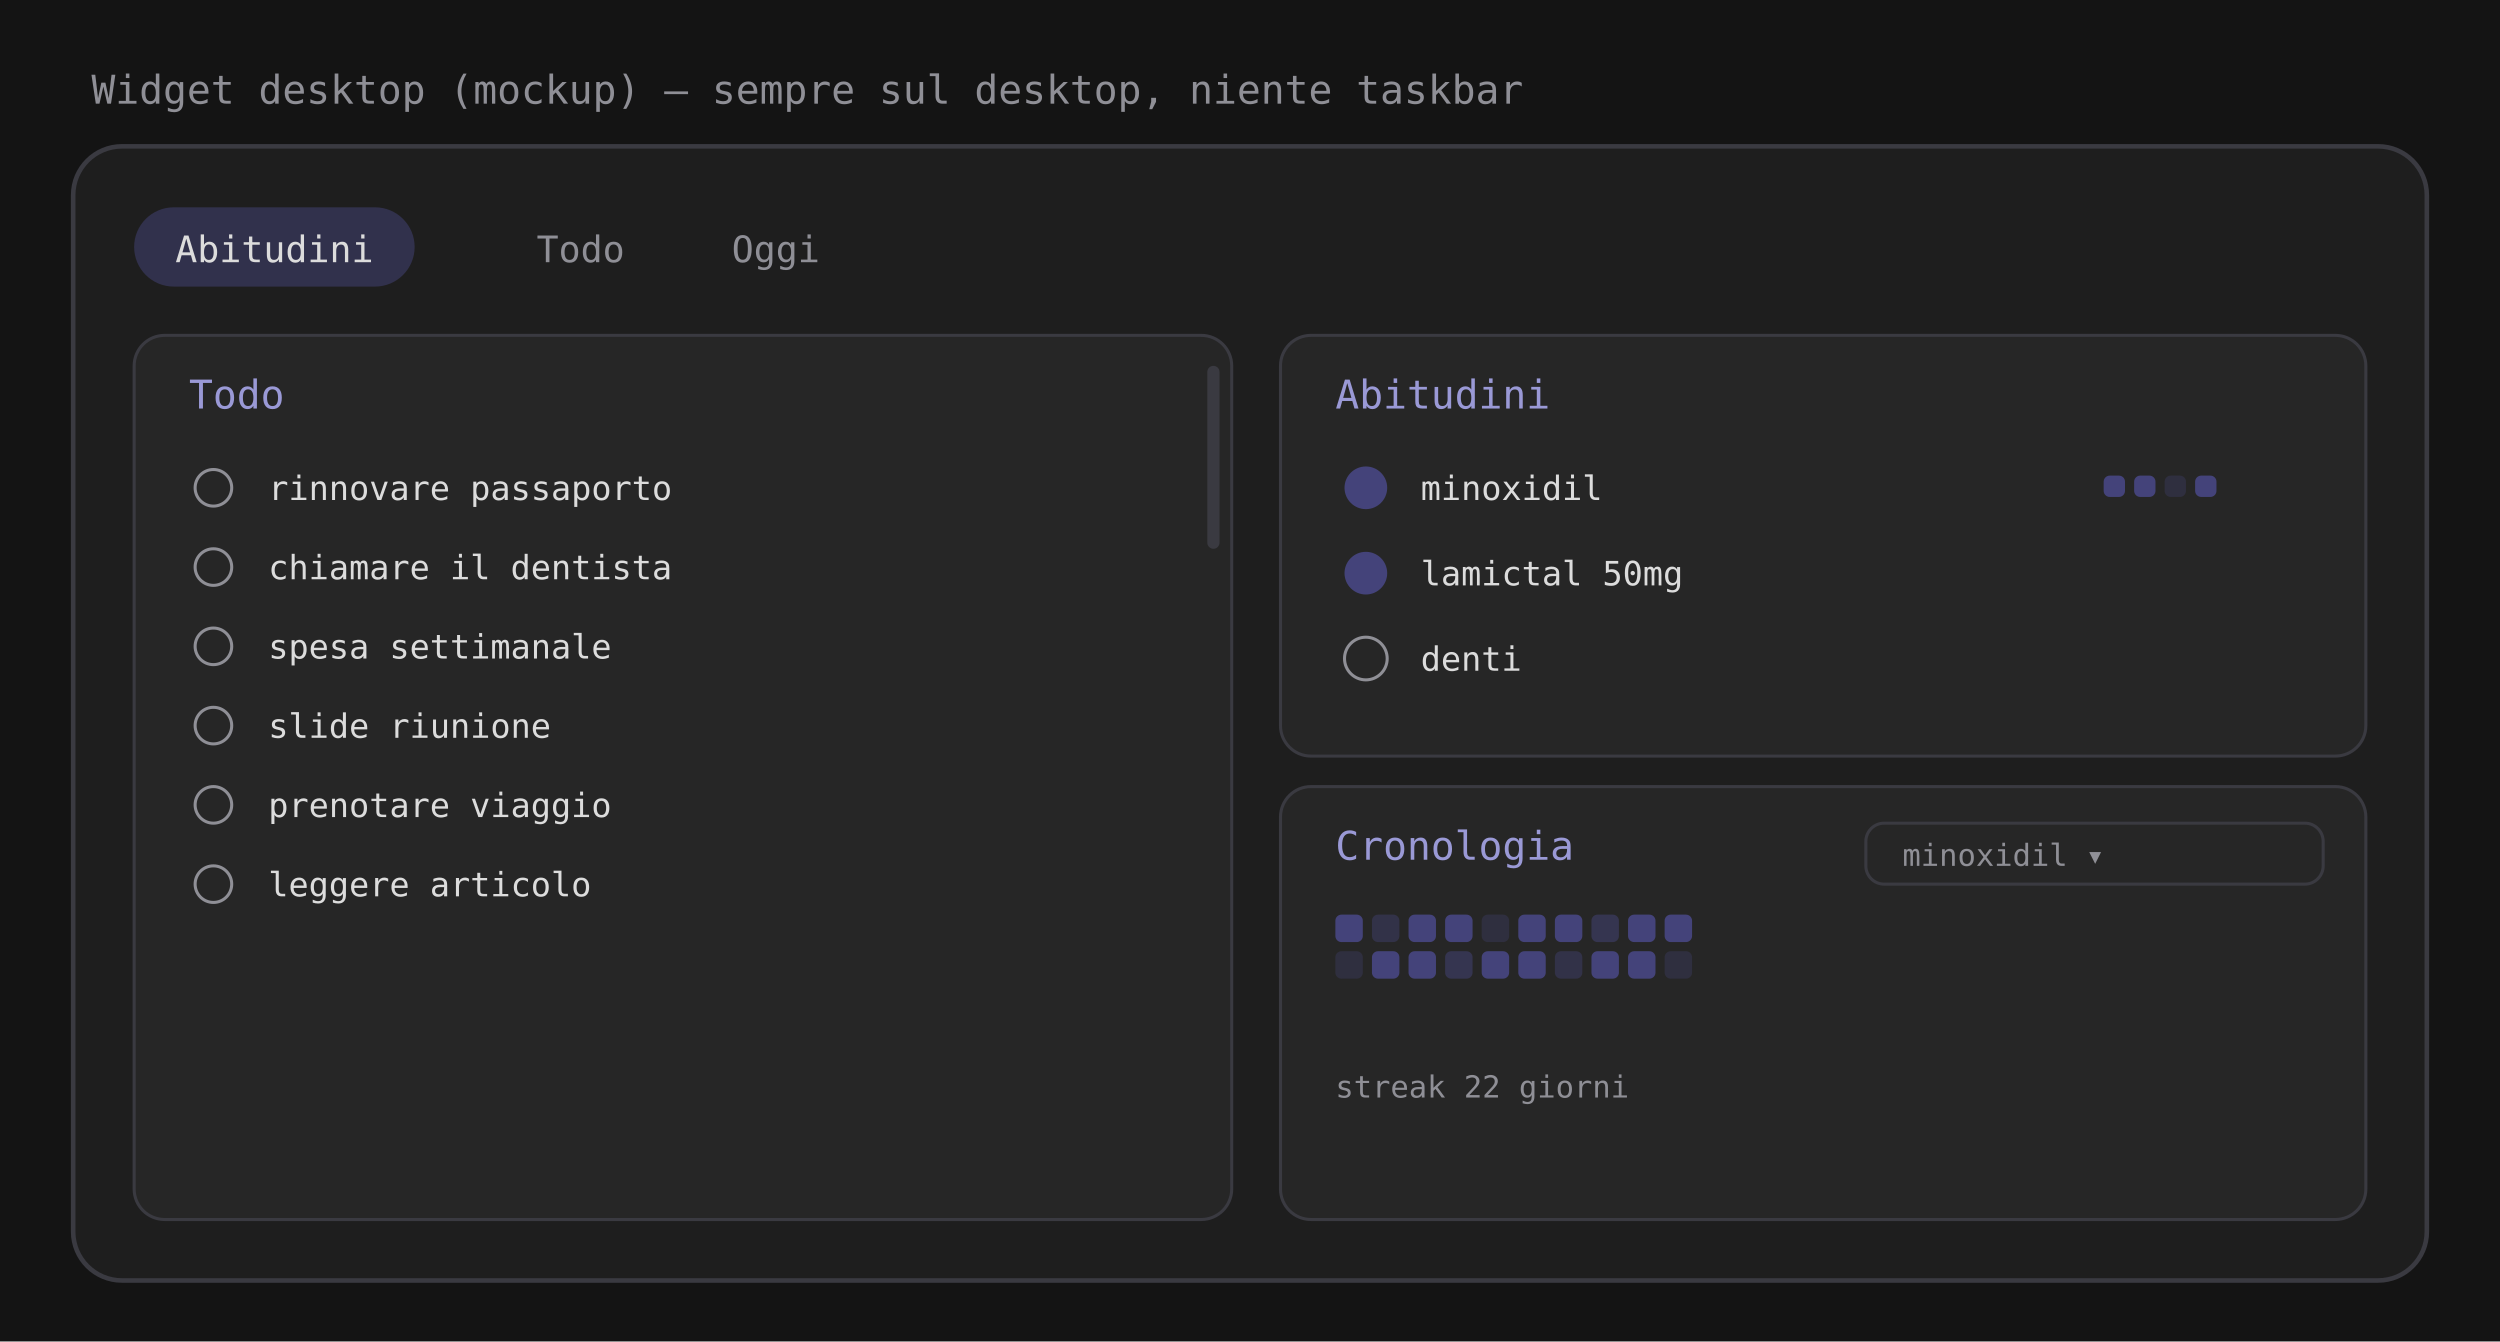
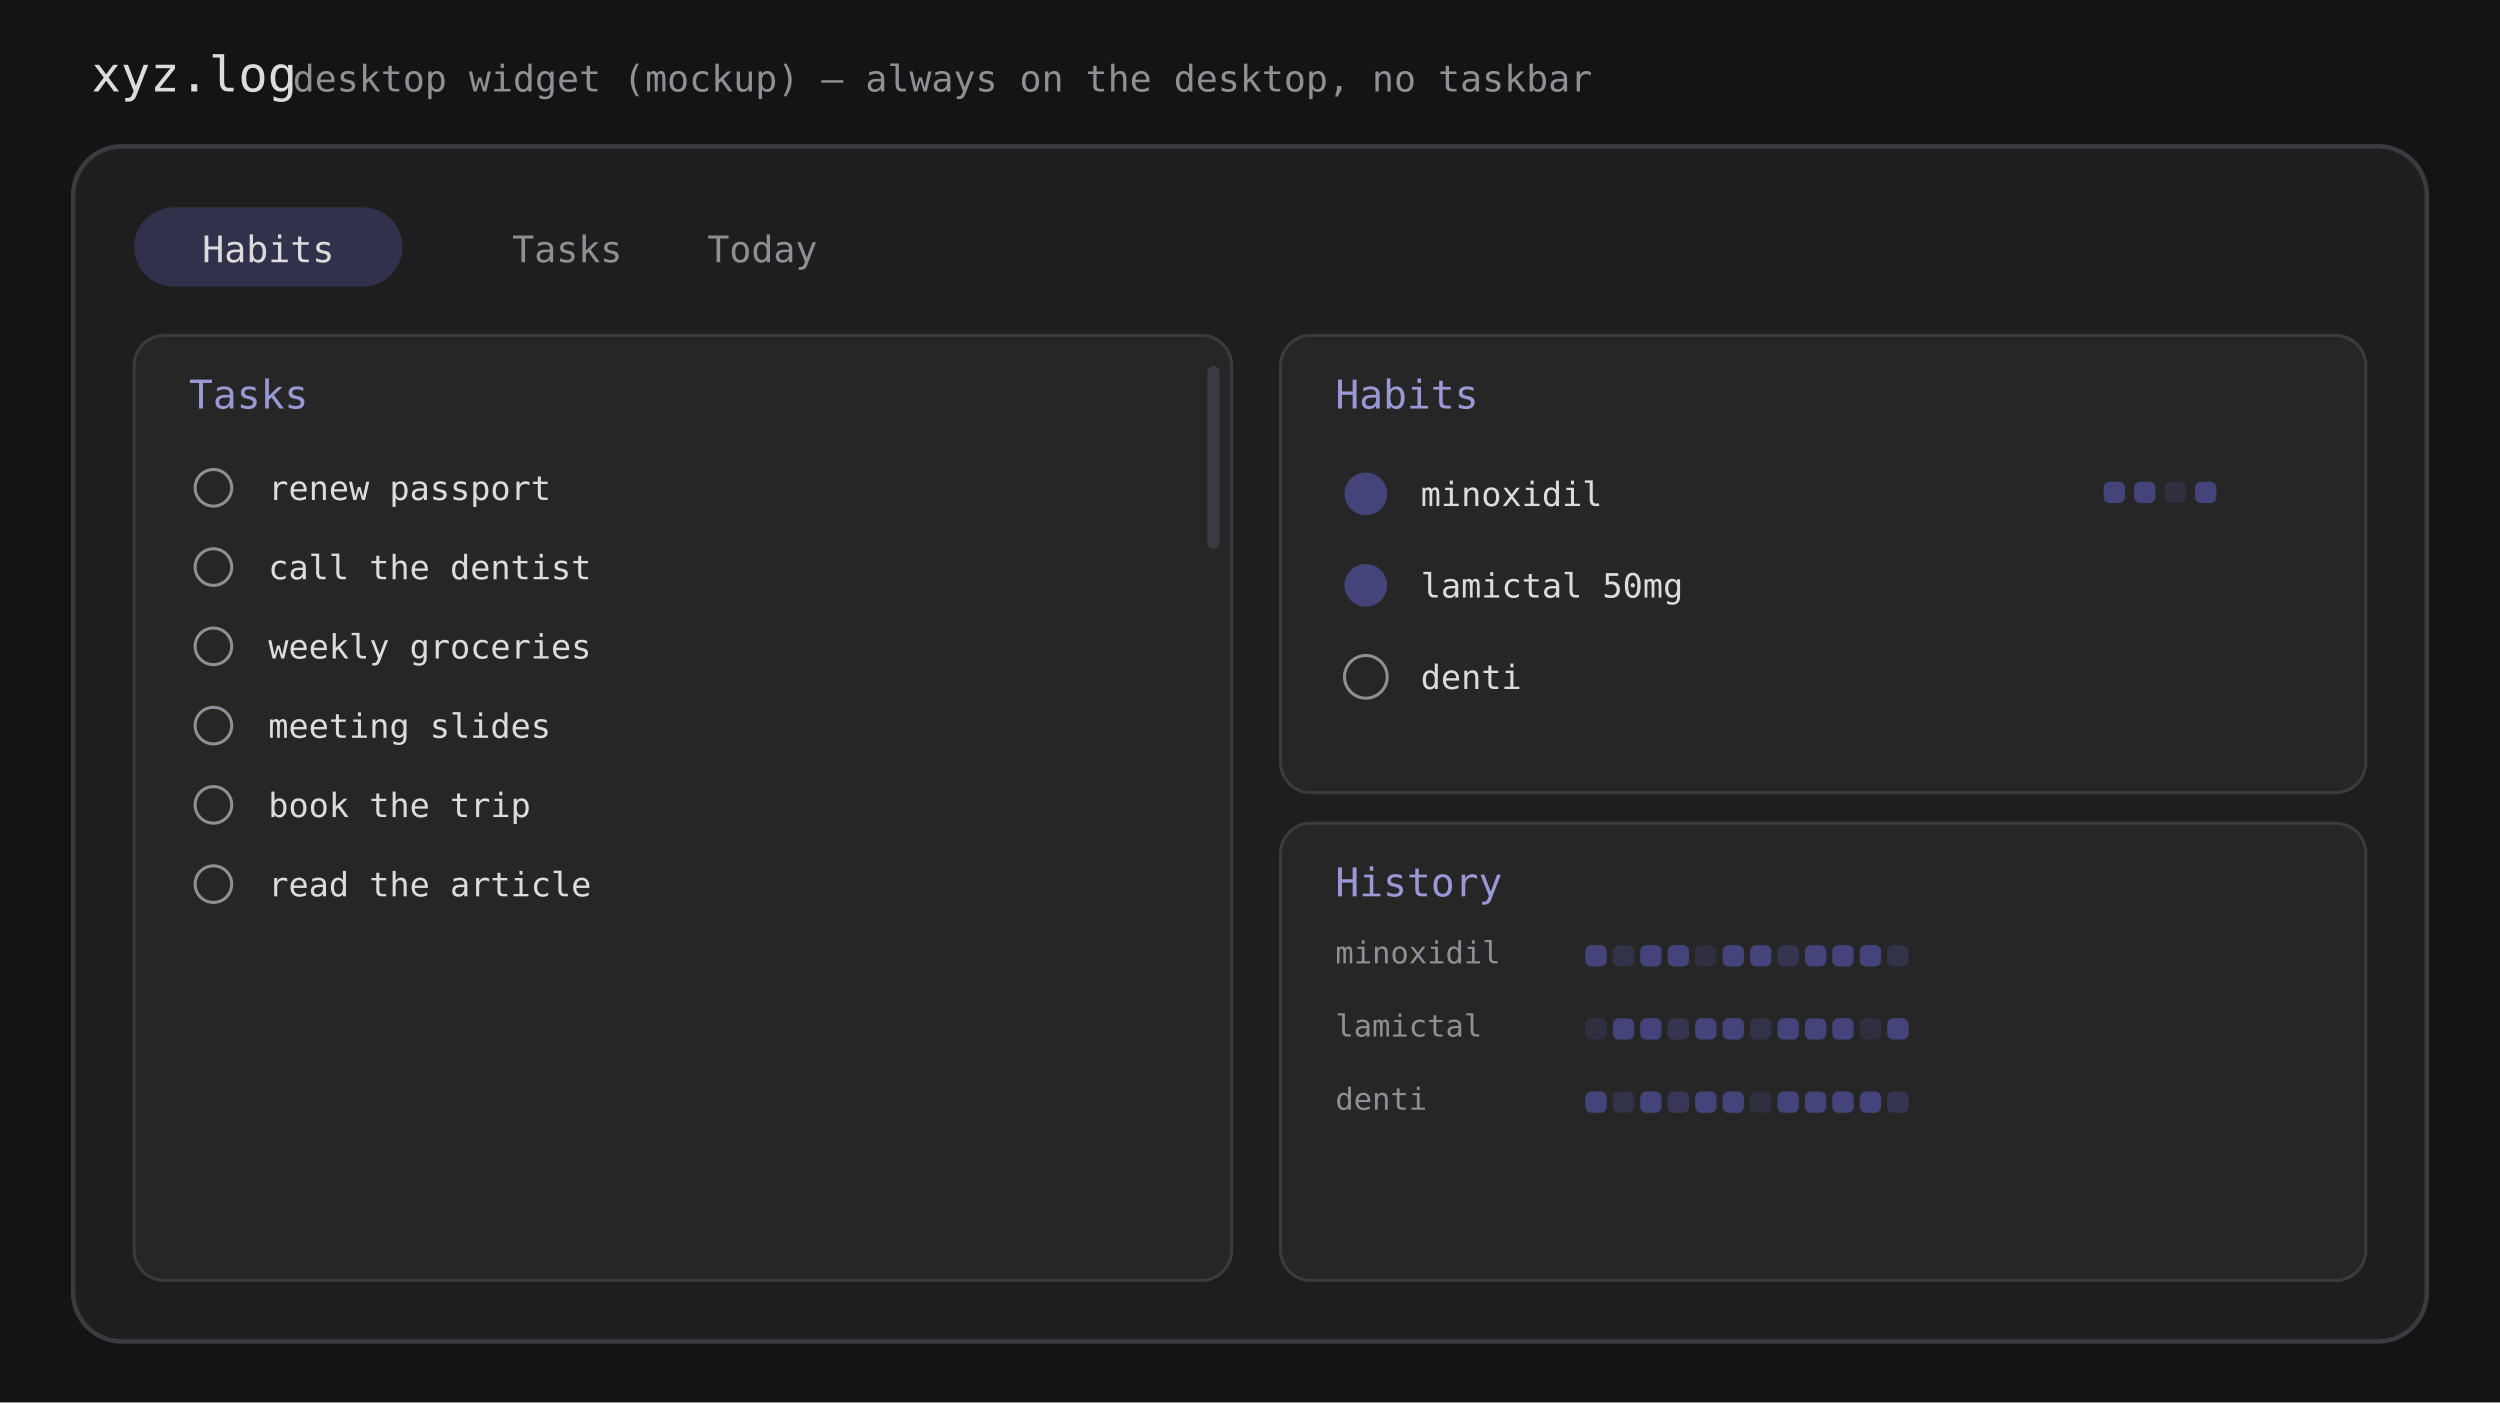
- <svg xmlns="http://www.w3.org/2000/svg" viewBox="0 0 820 440" font-family="'Roboto Mono','DejaVu Sans Mono',monospace">
-   <rect width="820" height="440" fill="#141414" />
+ <svg xmlns="http://www.w3.org/2000/svg" viewBox="0 0 820 460" font-family="'Roboto Mono','DejaVu Sans Mono',monospace">
+   <rect width="820" height="460" fill="#141414" />
  <style>
    .t{fill:#dcdcdc} .m{fill:#8f8f96} .acc{fill:#9a99d6}
    .panel{fill:#1e1e1e;stroke:#3a3a41;stroke-width:1.5}
    .card{fill:#262626;stroke:#3a3a41;stroke-width:1}
    .dot{fill:#44437a}
  </style>
-   <text x="30" y="34" font-size="13" class="m">Widget desktop (mockup) — sempre sul desktop, niente taskbar</text>
-   <rect x="24" y="48" width="772" height="372" rx="16" class="panel" />
-   <rect x="44" y="68" width="92" height="26" rx="13" class="dot" opacity="0.5" />
-   <text x="90" y="86" text-anchor="middle" font-size="12" class="t">Abitudini</text>
-   <text x="176" y="86" font-size="12" class="m">Todo</text>
-   <text x="240" y="86" font-size="12" class="m">Oggi</text>
-   <rect x="44" y="110" width="360" height="290" rx="10" class="card" />
-   <text x="62" y="134" font-size="13" class="acc">Todo</text>
+   <text x="30" y="30" font-size="16" class="t">xyz.log</text>
+   <text x="96" y="30" font-size="12" class="m">desktop widget (mockup) — always on the desktop, no taskbar</text>
+   <rect x="24" y="48" width="772" height="392" rx="16" class="panel" />
+   <rect x="44" y="68" width="88" height="26" rx="13" class="dot" opacity="0.5" />
+   <text x="88" y="86" text-anchor="middle" font-size="12" class="t">Habits</text>
+   <text x="168" y="86" font-size="12" class="m">Tasks</text>
+   <text x="232" y="86" font-size="12" class="m">Today</text>
+   <rect x="44" y="110" width="360" height="310" rx="10" class="card" />
+   <text x="62" y="134" font-size="13" class="acc">Tasks</text>
  <g class="t" font-size="11">
    <circle cx="70" cy="160" r="6" fill="none" stroke="#8f8f96" />
-     <text x="88" y="164">rinnovare passaporto</text>
+     <text x="88" y="164">renew passport</text>
    <circle cx="70" cy="186" r="6" fill="none" stroke="#8f8f96" />
-     <text x="88" y="190">chiamare il dentista</text>
+     <text x="88" y="190">call the dentist</text>
    <circle cx="70" cy="212" r="6" fill="none" stroke="#8f8f96" />
-     <text x="88" y="216">spesa settimanale</text>
+     <text x="88" y="216">weekly groceries</text>
    <circle cx="70" cy="238" r="6" fill="none" stroke="#8f8f96" />
-     <text x="88" y="242">slide riunione</text>
+     <text x="88" y="242">meeting slides</text>
    <circle cx="70" cy="264" r="6" fill="none" stroke="#8f8f96" />
-     <text x="88" y="268">prenotare viaggio</text>
+     <text x="88" y="268">book the trip</text>
    <circle cx="70" cy="290" r="6" fill="none" stroke="#8f8f96" />
-     <text x="88" y="294">leggere articolo</text>
+     <text x="88" y="294">read the article</text>
  </g>
  <rect x="396" y="120" width="4" height="60" rx="2" fill="#3a3a41" />
-   <rect x="420" y="110" width="356" height="138" rx="10" class="card" />
-   <text x="438" y="134" font-size="13" class="acc">Abitudini</text>
+   <rect x="420" y="110" width="356" height="150" rx="10" class="card" />
+   <text x="438" y="134" font-size="13" class="acc">Habits</text>
  <g font-size="11" class="t">
-     <circle cx="448" cy="160" r="7" fill="#44437a" />
-     <text x="466" y="164">minoxidil</text>
-     <circle cx="448" cy="188" r="7" fill="#44437a" />
-     <text x="466" y="192">lamictal 50mg</text>
-     <circle cx="448" cy="216" r="7" fill="none" stroke="#8f8f96" />
-     <text x="466" y="220">denti</text>
+     <circle cx="448" cy="162" r="7" fill="#44437a" />
+     <text x="466" y="166">minoxidil</text>
+     <circle cx="448" cy="192" r="7" fill="#44437a" />
+     <text x="466" y="196">lamictal 50mg</text>
+     <circle cx="448" cy="222" r="7" fill="none" stroke="#8f8f96" />
+     <text x="466" y="226">denti</text>
  </g>
  <g fill="#44437a">
-     <rect x="690" y="156" width="7" height="7" rx="2" />
-     <rect x="700" y="156" width="7" height="7" rx="2" />
-     <rect x="710" y="156" width="7" height="7" rx="2" opacity="0.3" />
-     <rect x="720" y="156" width="7" height="7" rx="2" />
+     <rect x="690" y="158" width="7" height="7" rx="2" />
+     <rect x="700" y="158" width="7" height="7" rx="2" />
+     <rect x="710" y="158" width="7" height="7" rx="2" opacity="0.3" />
+     <rect x="720" y="158" width="7" height="7" rx="2" />
  </g>
-   <rect x="420" y="258" width="356" height="142" rx="10" class="card" />
-   <text x="438" y="282" font-size="13" class="acc">Cronologia</text>
-   <rect x="612" y="270" width="150" height="20" rx="6" fill="#262626" stroke="#3a3a41" />
-   <text x="624" y="284" font-size="10" class="m">minoxidil  ▾</text>
+   <rect x="420" y="270" width="356" height="150" rx="10" class="card" />
+   <text x="438" y="294" font-size="13" class="acc">History</text>
+   <g font-size="10" class="m">
+     <text x="438" y="316">minoxidil</text>
+     <text x="438" y="340">lamictal</text>
+     <text x="438" y="364">denti</text>
+   </g>
  <g fill="#44437a">
-     <g>
-       <rect x="438" y="300" width="9" height="9" rx="2" />
-       <rect x="450" y="300" width="9" height="9" rx="2" opacity="0.4" />
-       <rect x="462" y="300" width="9" height="9" rx="2" />
-       <rect x="474" y="300" width="9" height="9" rx="2" />
-       <rect x="486" y="300" width="9" height="9" rx="2" opacity="0.3" />
-       <rect x="498" y="300" width="9" height="9" rx="2" />
-       <rect x="510" y="300" width="9" height="9" rx="2" />
-       <rect x="522" y="300" width="9" height="9" rx="2" opacity="0.5" />
-       <rect x="534" y="300" width="9" height="9" rx="2" />
-       <rect x="546" y="300" width="9" height="9" rx="2" />
+     <g transform="translate(520,310)">
+       <rect x="0" y="0" width="7" height="7" rx="2" />
+       <rect x="9" y="0" width="7" height="7" rx="2" opacity="0.4" />
+       <rect x="18" y="0" width="7" height="7" rx="2" />
+       <rect x="27" y="0" width="7" height="7" rx="2" />
+       <rect x="36" y="0" width="7" height="7" rx="2" opacity="0.3" />
+       <rect x="45" y="0" width="7" height="7" rx="2" />
+       <rect x="54" y="0" width="7" height="7" rx="2" />
+       <rect x="63" y="0" width="7" height="7" rx="2" opacity="0.5" />
+       <rect x="72" y="0" width="7" height="7" rx="2" />
+       <rect x="81" y="0" width="7" height="7" rx="2" />
+       <rect x="90" y="0" width="7" height="7" rx="2" />
+       <rect x="99" y="0" width="7" height="7" rx="2" opacity="0.4" />
    </g>
-     <g transform="translate(0,12)">
-       <rect x="438" y="300" width="9" height="9" rx="2" opacity="0.3" />
-       <rect x="450" y="300" width="9" height="9" rx="2" />
-       <rect x="462" y="300" width="9" height="9" rx="2" />
-       <rect x="474" y="300" width="9" height="9" rx="2" opacity="0.5" />
-       <rect x="486" y="300" width="9" height="9" rx="2" />
-       <rect x="498" y="300" width="9" height="9" rx="2" />
-       <rect x="510" y="300" width="9" height="9" rx="2" opacity="0.4" />
-       <rect x="522" y="300" width="9" height="9" rx="2" />
-       <rect x="534" y="300" width="9" height="9" rx="2" />
-       <rect x="546" y="300" width="9" height="9" rx="2" opacity="0.3" />
+     <g transform="translate(520,334)">
+       <rect x="0" y="0" width="7" height="7" rx="2" opacity="0.3" />
+       <rect x="9" y="0" width="7" height="7" rx="2" />
+       <rect x="18" y="0" width="7" height="7" rx="2" />
+       <rect x="27" y="0" width="7" height="7" rx="2" opacity="0.5" />
+       <rect x="36" y="0" width="7" height="7" rx="2" />
+       <rect x="45" y="0" width="7" height="7" rx="2" />
+       <rect x="54" y="0" width="7" height="7" rx="2" opacity="0.4" />
+       <rect x="63" y="0" width="7" height="7" rx="2" />
+       <rect x="72" y="0" width="7" height="7" rx="2" />
+       <rect x="81" y="0" width="7" height="7" rx="2" />
+       <rect x="90" y="0" width="7" height="7" rx="2" opacity="0.3" />
+       <rect x="99" y="0" width="7" height="7" rx="2" />
+     </g>
+     <g transform="translate(520,358)">
+       <rect x="0" y="0" width="7" height="7" rx="2" />
+       <rect x="9" y="0" width="7" height="7" rx="2" opacity="0.4" />
+       <rect x="18" y="0" width="7" height="7" rx="2" />
+       <rect x="27" y="0" width="7" height="7" rx="2" opacity="0.6" />
+       <rect x="36" y="0" width="7" height="7" rx="2" />
+       <rect x="45" y="0" width="7" height="7" rx="2" />
+       <rect x="54" y="0" width="7" height="7" rx="2" opacity="0.3" />
+       <rect x="63" y="0" width="7" height="7" rx="2" />
+       <rect x="72" y="0" width="7" height="7" rx="2" />
+       <rect x="81" y="0" width="7" height="7" rx="2" />
+       <rect x="90" y="0" width="7" height="7" rx="2" />
+       <rect x="99" y="0" width="7" height="7" rx="2" opacity="0.5" />
    </g>
  </g>
-   <text x="438" y="360" font-size="10" class="m">streak 22 giorni</text>
</svg>
